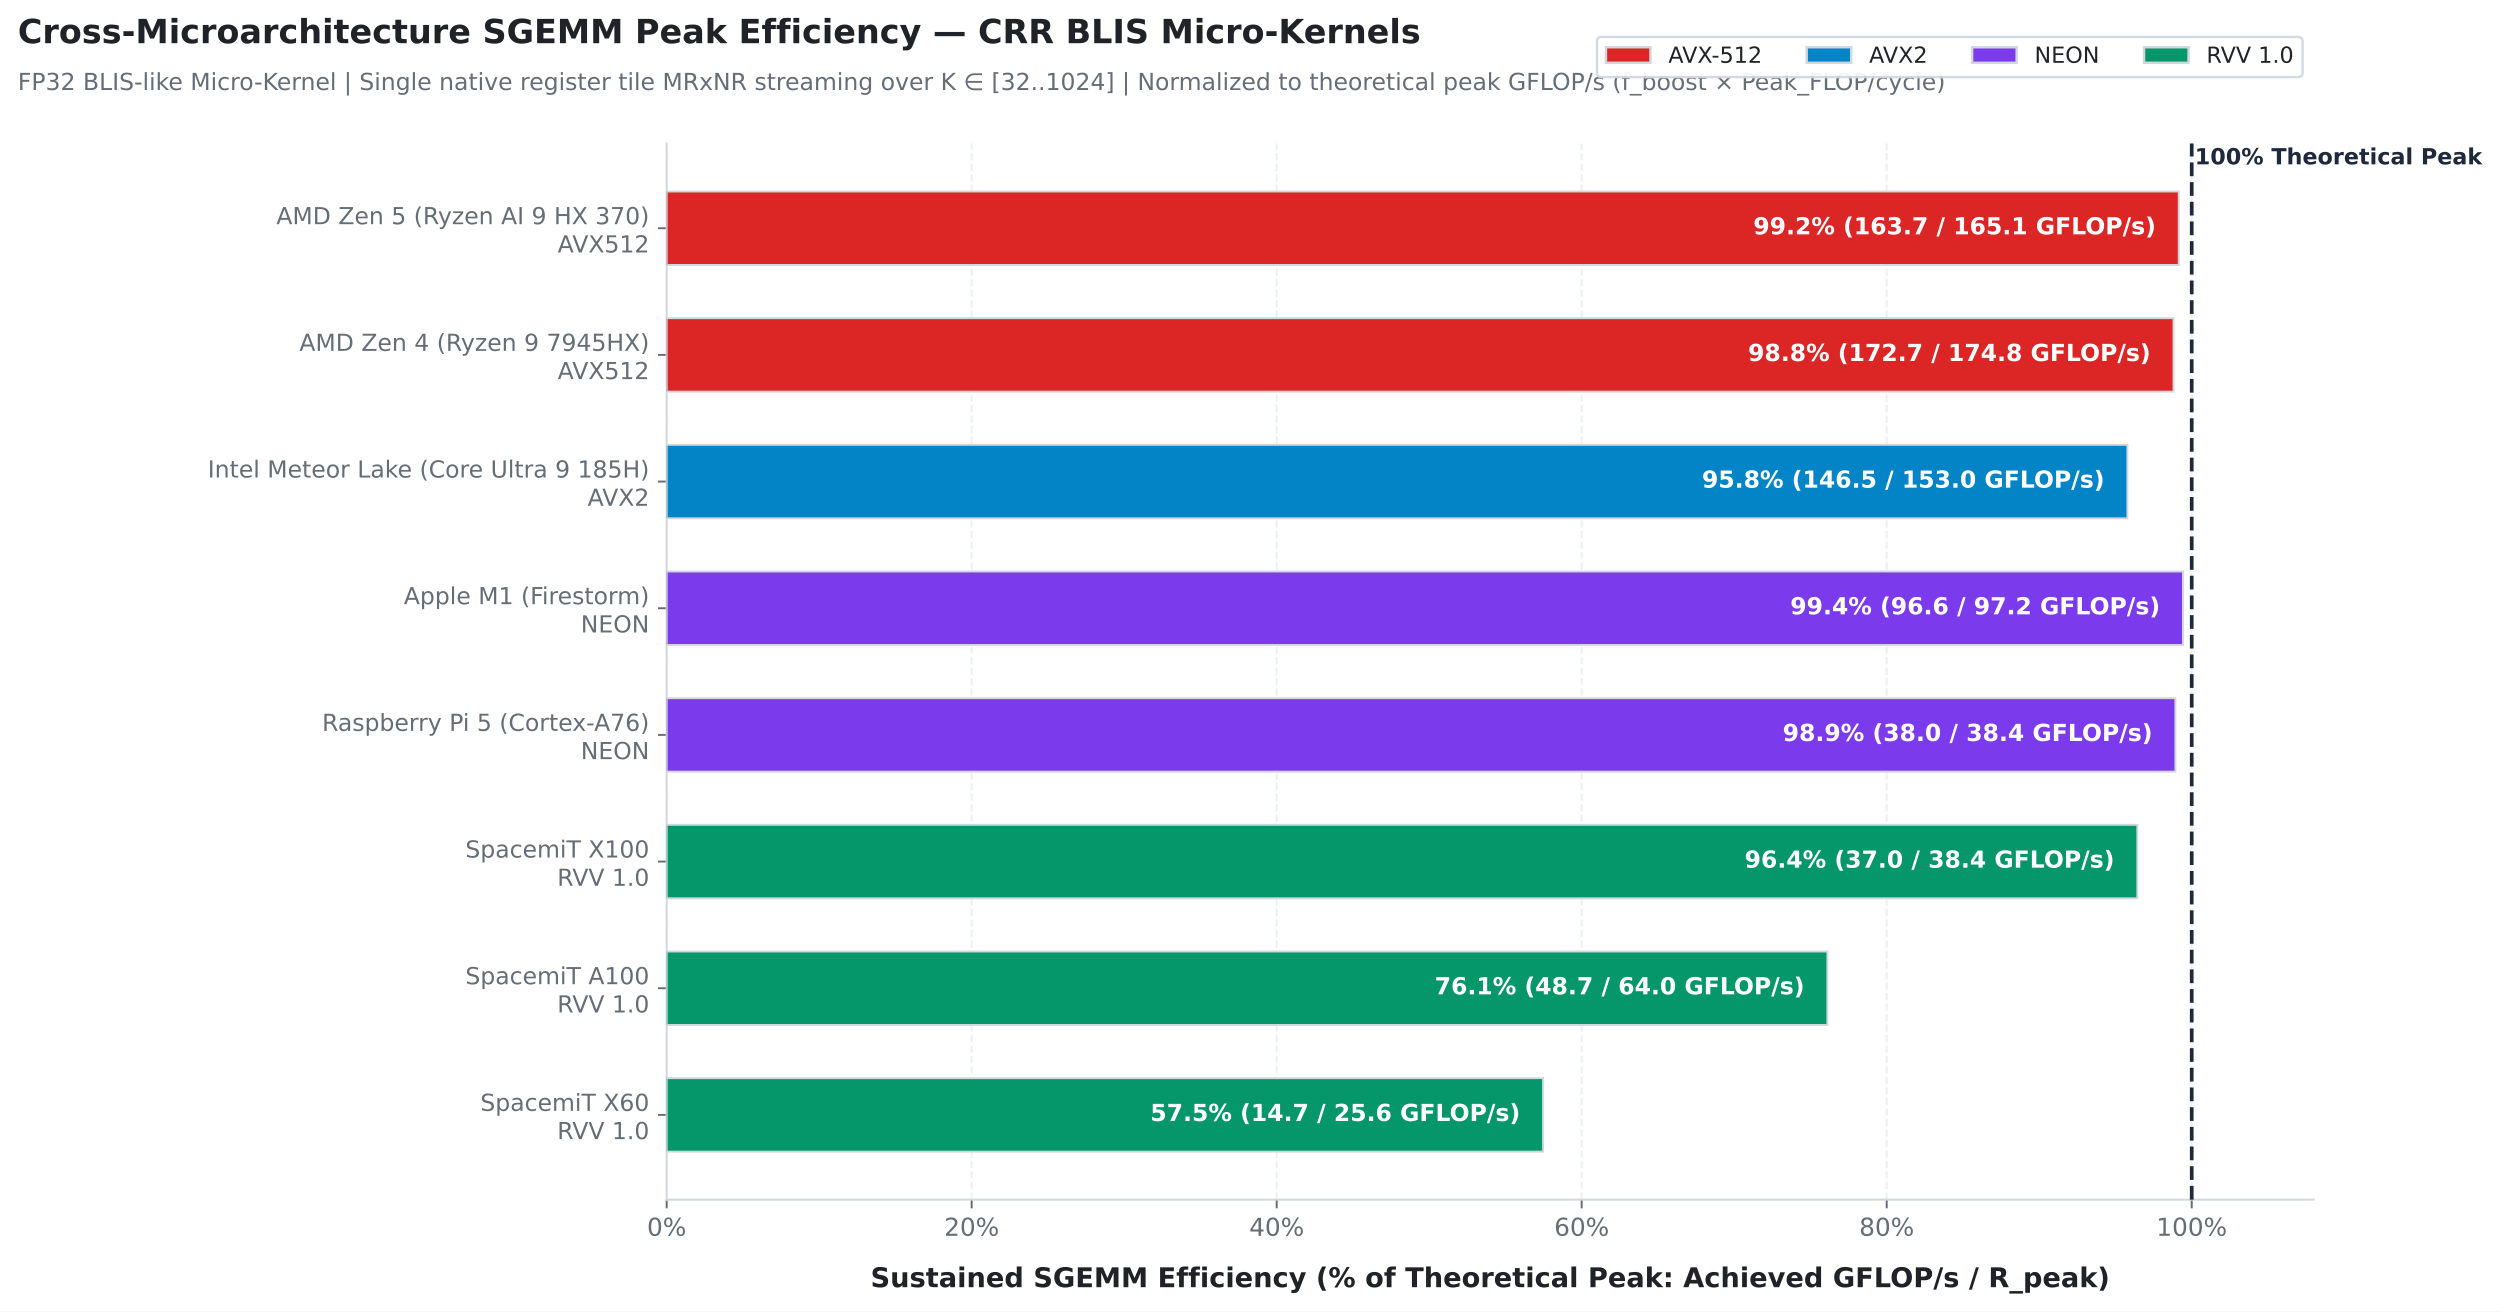
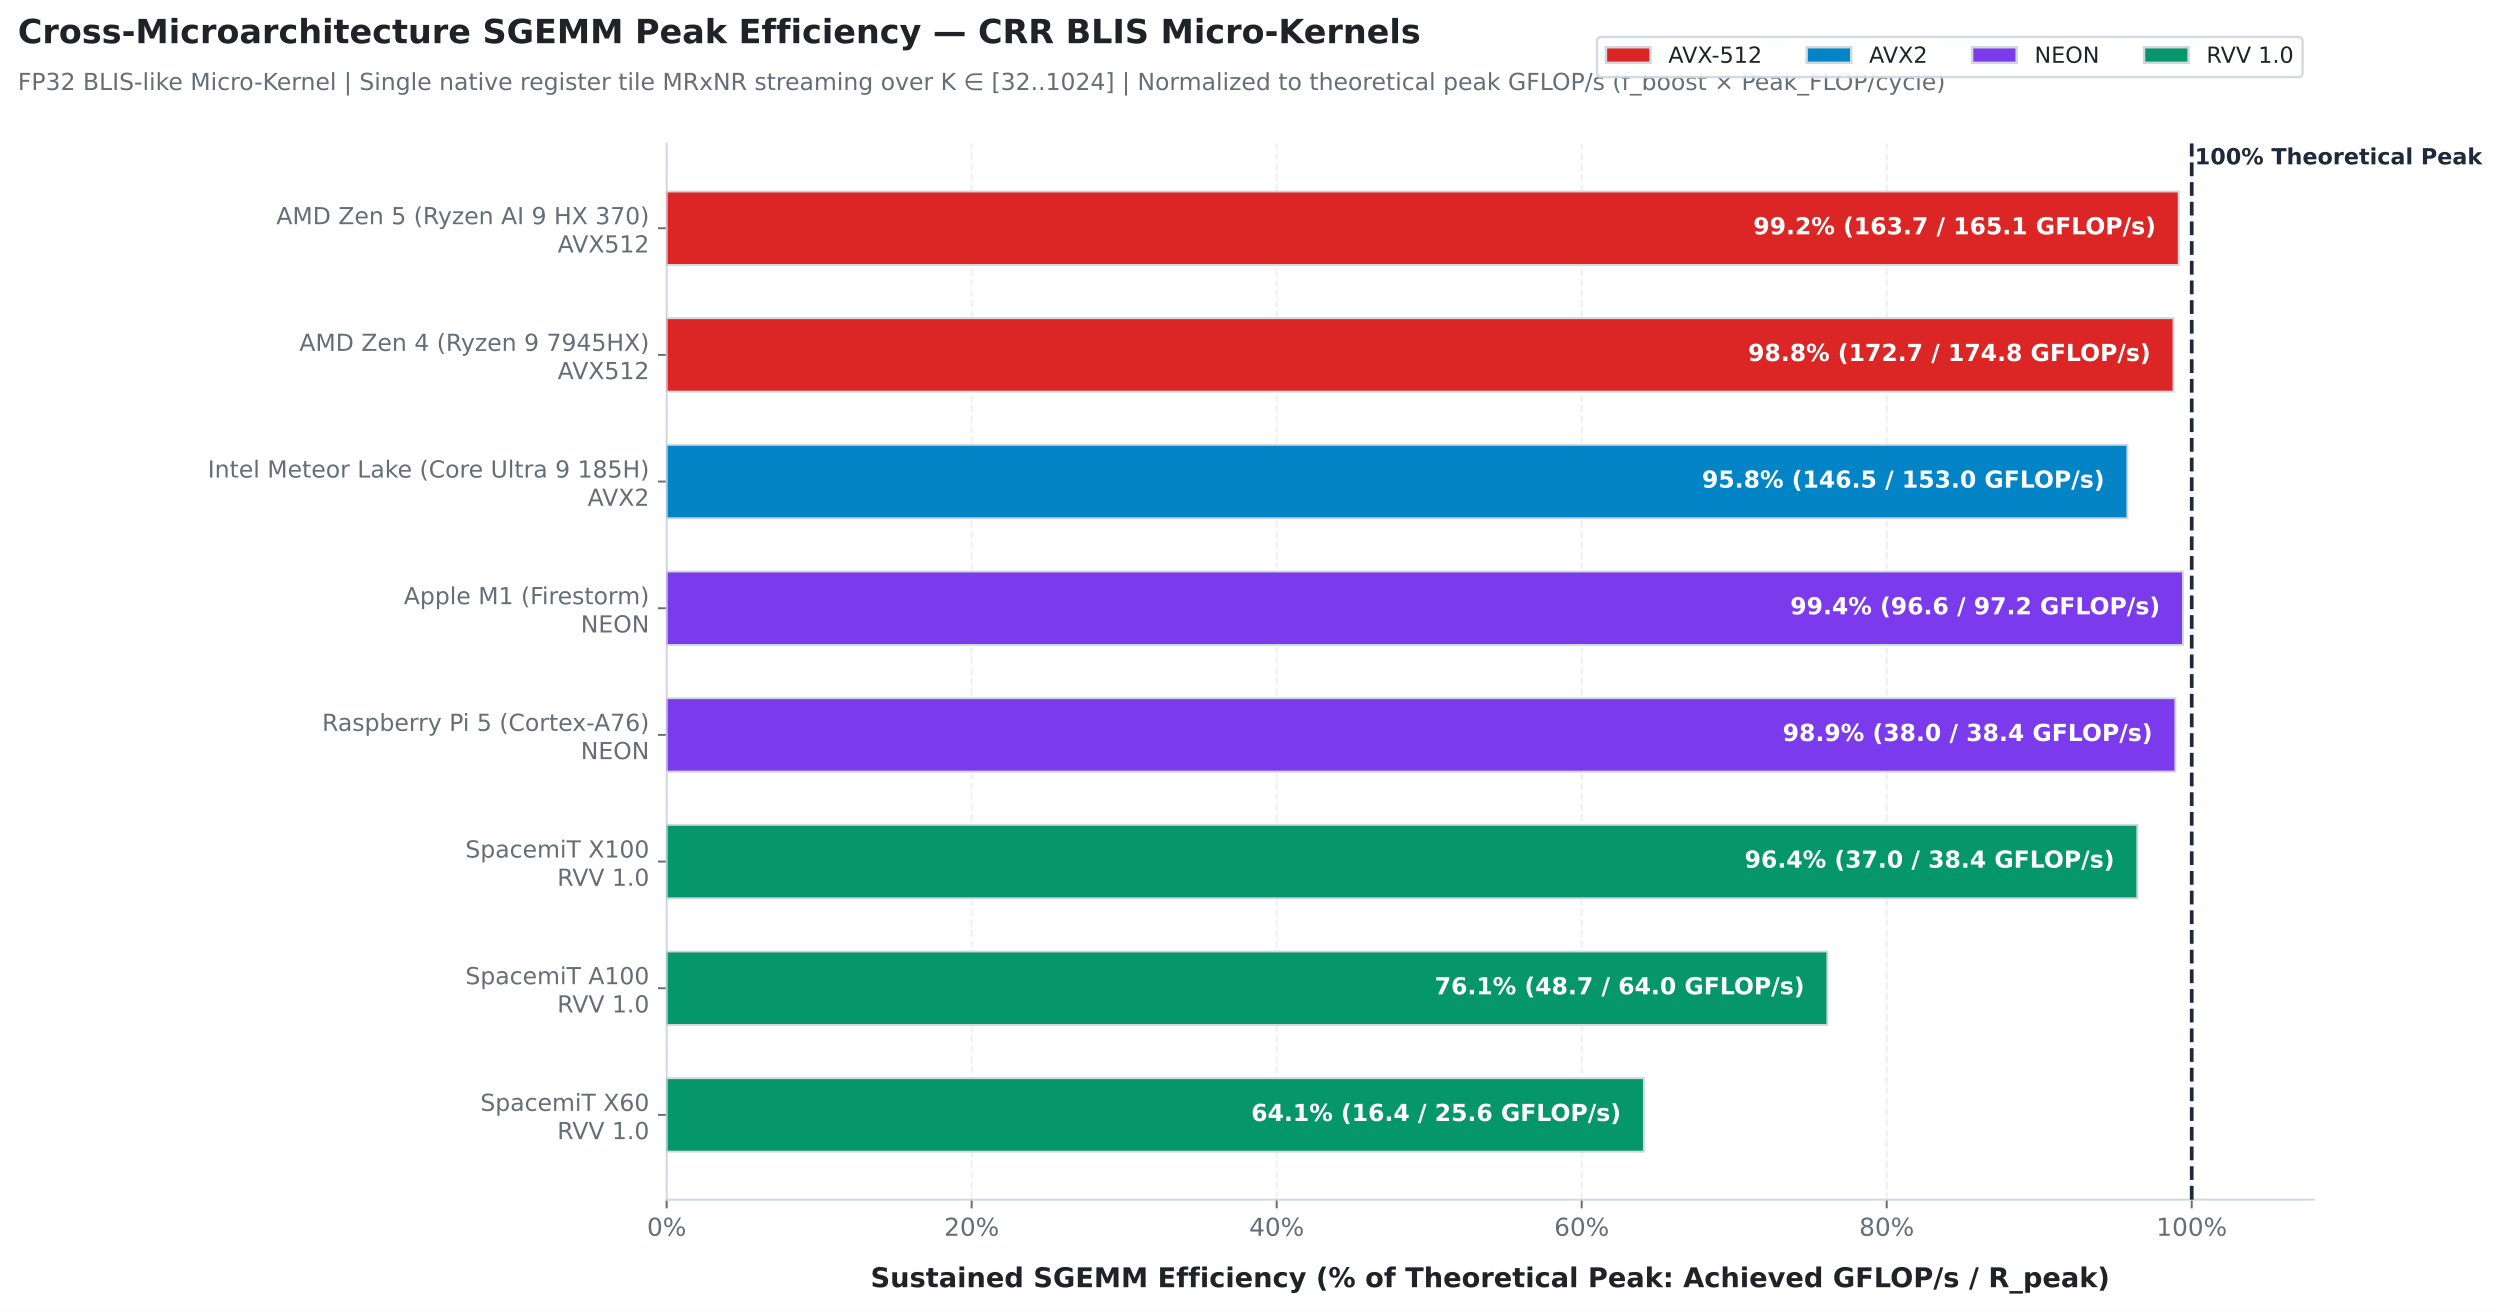
<svg xmlns="http://www.w3.org/2000/svg" xmlns:xlink="http://www.w3.org/1999/xlink" width="1009.801pt" height="529.759pt" viewBox="0 0 1009.801 529.759" version="1.1">
  <defs>
    <style type="text/css">*{stroke-linejoin: round; stroke-linecap: butt}</style>
  </defs>
  <g id="figure_1">
    <g id="patch_1">
      <path d="M 0 529.759  L 1009.801 529.759  L 1009.801 0  L 0 0  z " style="fill: #ffffff" />
    </g>
    <g id="axes_1">
      <g id="patch_2">
        <path d="M 269.28 484.558  L 934.56 484.558  L 934.56 57.958  L 269.28 57.958  z " style="fill: #ffffff" />
      </g>
      <g id="matplotlib.axis_1">
        <g id="xtick_1">
          <g id="line2d_1">
-             <path d="M 269.28 484.558  L 269.28 57.958  " clip-path="url(#pfb7173d3e7)" style="fill: none; stroke-dasharray: 2.96,1.28; stroke-dashoffset: 0; stroke: #eaeef2; stroke-opacity: 0.9; stroke-width: 0.8" />
+             <path d="M 269.28 484.558  L 269.28 57.958  " clip-path="url(#p95408c0cf6)" style="fill: none; stroke-dasharray: 2.96,1.28; stroke-dashoffset: 0; stroke: #eaeef2; stroke-opacity: 0.9; stroke-width: 0.8" />
          </g>
          <g id="line2d_2">
            <defs>
-               <path id="m2ee1804f14" d="M 0 0  L 0 3.5  " style="stroke: #656d76; stroke-width: 0.8" />
+               <path id="mfea4469aa5" d="M 0 0  L 0 3.5  " style="stroke: #656d76; stroke-width: 0.8" />
            </defs>
            <g>
-               <use xlink:href="#m2ee1804f14" x="269.28" y="484.558" style="fill: #656d76; stroke: #656d76; stroke-width: 0.8" />
+               <use xlink:href="#mfea4469aa5" x="269.28" y="484.558" style="fill: #656d76; stroke: #656d76; stroke-width: 0.8" />
            </g>
          </g>
          <g id="text_1">
            <text style="font-size: 10px; font-family: 'DejaVu Sans', 'Liberation Sans', 'Helvetica', 'Arial', sans-serif; text-anchor: middle; fill: #656d76" x="269.28" y="499.156" transform="rotate(-0 269.28 499.1555)">0%</text>
          </g>
        </g>
        <g id="xtick_2">
          <g id="line2d_3">
-             <path d="M 392.48 484.558  L 392.48 57.958  " clip-path="url(#pfb7173d3e7)" style="fill: none; stroke-dasharray: 2.96,1.28; stroke-dashoffset: 0; stroke: #eaeef2; stroke-opacity: 0.9; stroke-width: 0.8" />
+             <path d="M 392.48 484.558  L 392.48 57.958  " clip-path="url(#p95408c0cf6)" style="fill: none; stroke-dasharray: 2.96,1.28; stroke-dashoffset: 0; stroke: #eaeef2; stroke-opacity: 0.9; stroke-width: 0.8" />
          </g>
          <g id="line2d_4">
            <g>
-               <use xlink:href="#m2ee1804f14" x="392.48" y="484.558" style="fill: #656d76; stroke: #656d76; stroke-width: 0.8" />
+               <use xlink:href="#mfea4469aa5" x="392.48" y="484.558" style="fill: #656d76; stroke: #656d76; stroke-width: 0.8" />
            </g>
          </g>
          <g id="text_2">
            <text style="font-size: 10px; font-family: 'DejaVu Sans', 'Liberation Sans', 'Helvetica', 'Arial', sans-serif; text-anchor: middle; fill: #656d76" x="392.48" y="499.156" transform="rotate(-0 392.48 499.1555)">20%</text>
          </g>
        </g>
        <g id="xtick_3">
          <g id="line2d_5">
-             <path d="M 515.68 484.558  L 515.68 57.958  " clip-path="url(#pfb7173d3e7)" style="fill: none; stroke-dasharray: 2.96,1.28; stroke-dashoffset: 0; stroke: #eaeef2; stroke-opacity: 0.9; stroke-width: 0.8" />
+             <path d="M 515.68 484.558  L 515.68 57.958  " clip-path="url(#p95408c0cf6)" style="fill: none; stroke-dasharray: 2.96,1.28; stroke-dashoffset: 0; stroke: #eaeef2; stroke-opacity: 0.9; stroke-width: 0.8" />
          </g>
          <g id="line2d_6">
            <g>
-               <use xlink:href="#m2ee1804f14" x="515.68" y="484.558" style="fill: #656d76; stroke: #656d76; stroke-width: 0.8" />
+               <use xlink:href="#mfea4469aa5" x="515.68" y="484.558" style="fill: #656d76; stroke: #656d76; stroke-width: 0.8" />
            </g>
          </g>
          <g id="text_3">
            <text style="font-size: 10px; font-family: 'DejaVu Sans', 'Liberation Sans', 'Helvetica', 'Arial', sans-serif; text-anchor: middle; fill: #656d76" x="515.68" y="499.156" transform="rotate(-0 515.68 499.1555)">40%</text>
          </g>
        </g>
        <g id="xtick_4">
          <g id="line2d_7">
-             <path d="M 638.88 484.558  L 638.88 57.958  " clip-path="url(#pfb7173d3e7)" style="fill: none; stroke-dasharray: 2.96,1.28; stroke-dashoffset: 0; stroke: #eaeef2; stroke-opacity: 0.9; stroke-width: 0.8" />
+             <path d="M 638.88 484.558  L 638.88 57.958  " clip-path="url(#p95408c0cf6)" style="fill: none; stroke-dasharray: 2.96,1.28; stroke-dashoffset: 0; stroke: #eaeef2; stroke-opacity: 0.9; stroke-width: 0.8" />
          </g>
          <g id="line2d_8">
            <g>
-               <use xlink:href="#m2ee1804f14" x="638.88" y="484.558" style="fill: #656d76; stroke: #656d76; stroke-width: 0.8" />
+               <use xlink:href="#mfea4469aa5" x="638.88" y="484.558" style="fill: #656d76; stroke: #656d76; stroke-width: 0.8" />
            </g>
          </g>
          <g id="text_4">
            <text style="font-size: 10px; font-family: 'DejaVu Sans', 'Liberation Sans', 'Helvetica', 'Arial', sans-serif; text-anchor: middle; fill: #656d76" x="638.88" y="499.156" transform="rotate(-0 638.88 499.1555)">60%</text>
          </g>
        </g>
        <g id="xtick_5">
          <g id="line2d_9">
-             <path d="M 762.08 484.558  L 762.08 57.958  " clip-path="url(#pfb7173d3e7)" style="fill: none; stroke-dasharray: 2.96,1.28; stroke-dashoffset: 0; stroke: #eaeef2; stroke-opacity: 0.9; stroke-width: 0.8" />
+             <path d="M 762.08 484.558  L 762.08 57.958  " clip-path="url(#p95408c0cf6)" style="fill: none; stroke-dasharray: 2.96,1.28; stroke-dashoffset: 0; stroke: #eaeef2; stroke-opacity: 0.9; stroke-width: 0.8" />
          </g>
          <g id="line2d_10">
            <g>
-               <use xlink:href="#m2ee1804f14" x="762.08" y="484.558" style="fill: #656d76; stroke: #656d76; stroke-width: 0.8" />
+               <use xlink:href="#mfea4469aa5" x="762.08" y="484.558" style="fill: #656d76; stroke: #656d76; stroke-width: 0.8" />
            </g>
          </g>
          <g id="text_5">
            <text style="font-size: 10px; font-family: 'DejaVu Sans', 'Liberation Sans', 'Helvetica', 'Arial', sans-serif; text-anchor: middle; fill: #656d76" x="762.08" y="499.156" transform="rotate(-0 762.08 499.1555)">80%</text>
          </g>
        </g>
        <g id="xtick_6">
          <g id="line2d_11">
-             <path d="M 885.28 484.558  L 885.28 57.958  " clip-path="url(#pfb7173d3e7)" style="fill: none; stroke-dasharray: 2.96,1.28; stroke-dashoffset: 0; stroke: #eaeef2; stroke-opacity: 0.9; stroke-width: 0.8" />
+             <path d="M 885.28 484.558  L 885.28 57.958  " clip-path="url(#p95408c0cf6)" style="fill: none; stroke-dasharray: 2.96,1.28; stroke-dashoffset: 0; stroke: #eaeef2; stroke-opacity: 0.9; stroke-width: 0.8" />
          </g>
          <g id="line2d_12">
            <g>
-               <use xlink:href="#m2ee1804f14" x="885.28" y="484.558" style="fill: #656d76; stroke: #656d76; stroke-width: 0.8" />
+               <use xlink:href="#mfea4469aa5" x="885.28" y="484.558" style="fill: #656d76; stroke: #656d76; stroke-width: 0.8" />
            </g>
          </g>
          <g id="text_6">
            <text style="font-size: 10px; font-family: 'DejaVu Sans', 'Liberation Sans', 'Helvetica', 'Arial', sans-serif; text-anchor: middle; fill: #656d76" x="885.28" y="499.156" transform="rotate(-0 885.28 499.1555)">100%</text>
          </g>
        </g>
        <g id="text_7">
          <text style="font-weight: 700; font-size: 11px; font-family: 'DejaVu Sans', 'Liberation Sans', 'Helvetica', 'Arial', sans-serif; text-anchor: middle; fill: #1f2328" x="601.92" y="519.916" transform="rotate(-0 601.92 519.9162)">Sustained SGEMM Efficiency (% of Theoretical Peak: Achieved GFLOP/s / R_peak)</text>
        </g>
      </g>
      <g id="matplotlib.axis_2">
        <g id="ytick_1">
          <g id="line2d_13">
            <defs>
-               <path id="m4705141d3a" d="M 0 0  L -3.5 0  " style="stroke: #656d76; stroke-width: 0.8" />
+               <path id="md8ae92361f" d="M 0 0  L -3.5 0  " style="stroke: #656d76; stroke-width: 0.8" />
            </defs>
            <g>
-               <use xlink:href="#m4705141d3a" x="269.28" y="450.33" style="fill: #656d76; stroke: #656d76; stroke-width: 0.8" />
+               <use xlink:href="#md8ae92361f" x="269.28" y="450.33" style="fill: #656d76; stroke: #656d76; stroke-width: 0.8" />
            </g>
          </g>
          <g id="text_8">
            <text style="font-size: 9.5px; font-family: 'DejaVu Sans', 'Liberation Sans', 'Helvetica', 'Arial', sans-serif; fill: #656d76" transform="translate(194.0166 448.7134)">SpacemiT X60</text>
            <text style="font-size: 9.5px; font-family: 'DejaVu Sans', 'Liberation Sans', 'Helvetica', 'Arial', sans-serif; fill: #656d76" transform="translate(225.0741 460.1153)">RVV 1.0</text>
          </g>
        </g>
        <g id="ytick_2">
          <g id="line2d_14">
            <g>
-               <use xlink:href="#m4705141d3a" x="269.28" y="399.166" style="fill: #656d76; stroke: #656d76; stroke-width: 0.8" />
+               <use xlink:href="#md8ae92361f" x="269.28" y="399.166" style="fill: #656d76; stroke: #656d76; stroke-width: 0.8" />
            </g>
          </g>
          <g id="text_9">
            <text style="font-size: 9.5px; font-family: 'DejaVu Sans', 'Liberation Sans', 'Helvetica', 'Arial', sans-serif; fill: #656d76" transform="translate(187.9811 397.5501)">SpacemiT A100</text>
            <text style="font-size: 9.5px; font-family: 'DejaVu Sans', 'Liberation Sans', 'Helvetica', 'Arial', sans-serif; fill: #656d76" transform="translate(225.0741 408.9519)">RVV 1.0</text>
          </g>
        </g>
        <g id="ytick_3">
          <g id="line2d_15">
            <g>
-               <use xlink:href="#m4705141d3a" x="269.28" y="348.003" style="fill: #656d76; stroke: #656d76; stroke-width: 0.8" />
+               <use xlink:href="#md8ae92361f" x="269.28" y="348.003" style="fill: #656d76; stroke: #656d76; stroke-width: 0.8" />
            </g>
          </g>
          <g id="text_10">
            <text style="font-size: 9.5px; font-family: 'DejaVu Sans', 'Liberation Sans', 'Helvetica', 'Arial', sans-serif; fill: #656d76" transform="translate(187.9722 346.3867)">SpacemiT X100</text>
            <text style="font-size: 9.5px; font-family: 'DejaVu Sans', 'Liberation Sans', 'Helvetica', 'Arial', sans-serif; fill: #656d76" transform="translate(225.0741 357.7886)">RVV 1.0</text>
          </g>
        </g>
        <g id="ytick_4">
          <g id="line2d_16">
            <g>
-               <use xlink:href="#m4705141d3a" x="269.28" y="296.84" style="fill: #656d76; stroke: #656d76; stroke-width: 0.8" />
+               <use xlink:href="#md8ae92361f" x="269.28" y="296.84" style="fill: #656d76; stroke: #656d76; stroke-width: 0.8" />
            </g>
          </g>
          <g id="text_11">
            <text style="font-size: 9.5px; font-family: 'DejaVu Sans', 'Liberation Sans', 'Helvetica', 'Arial', sans-serif; fill: #656d76" transform="translate(130.086 295.2234)">Raspberry Pi 5 (Cortex-A76)</text>
            <text style="font-size: 9.5px; font-family: 'DejaVu Sans', 'Liberation Sans', 'Helvetica', 'Arial', sans-serif; fill: #656d76" transform="translate(234.5845 306.6252)">NEON</text>
          </g>
        </g>
        <g id="ytick_5">
          <g id="line2d_17">
            <g>
-               <use xlink:href="#m4705141d3a" x="269.28" y="245.676" style="fill: #656d76; stroke: #656d76; stroke-width: 0.8" />
+               <use xlink:href="#md8ae92361f" x="269.28" y="245.676" style="fill: #656d76; stroke: #656d76; stroke-width: 0.8" />
            </g>
          </g>
          <g id="text_12">
            <text style="font-size: 9.5px; font-family: 'DejaVu Sans', 'Liberation Sans', 'Helvetica', 'Arial', sans-serif; fill: #656d76" transform="translate(163.1104 244.06)">Apple M1 (Firestorm)</text>
            <text style="font-size: 9.5px; font-family: 'DejaVu Sans', 'Liberation Sans', 'Helvetica', 'Arial', sans-serif; fill: #656d76" transform="translate(234.5845 255.4619)">NEON</text>
          </g>
        </g>
        <g id="ytick_6">
          <g id="line2d_18">
            <g>
-               <use xlink:href="#m4705141d3a" x="269.28" y="194.513" style="fill: #656d76; stroke: #656d76; stroke-width: 0.8" />
+               <use xlink:href="#md8ae92361f" x="269.28" y="194.513" style="fill: #656d76; stroke: #656d76; stroke-width: 0.8" />
            </g>
          </g>
          <g id="text_13">
            <text style="font-size: 9.5px; font-family: 'DejaVu Sans', 'Liberation Sans', 'Helvetica', 'Arial', sans-serif; fill: #656d76" transform="translate(83.91305 192.8967)">Intel Meteor Lake (Core Ultra 9 185H)</text>
            <text style="font-size: 9.5px; font-family: 'DejaVu Sans', 'Liberation Sans', 'Helvetica', 'Arial', sans-serif; fill: #656d76" transform="translate(237.338 204.2985)">AVX2</text>
          </g>
        </g>
        <g id="ytick_7">
          <g id="line2d_19">
            <g>
-               <use xlink:href="#m4705141d3a" x="269.28" y="143.35" style="fill: #656d76; stroke: #656d76; stroke-width: 0.8" />
+               <use xlink:href="#md8ae92361f" x="269.28" y="143.35" style="fill: #656d76; stroke: #656d76; stroke-width: 0.8" />
            </g>
          </g>
          <g id="text_14">
            <text style="font-size: 9.5px; font-family: 'DejaVu Sans', 'Liberation Sans', 'Helvetica', 'Arial', sans-serif; fill: #656d76" transform="translate(120.9126 141.7329)">AMD Zen 4 (Ryzen 9 7945HX)</text>
            <text style="font-size: 9.5px; font-family: 'DejaVu Sans', 'Liberation Sans', 'Helvetica', 'Arial', sans-serif; fill: #656d76" transform="translate(225.2493 153.1348)">AVX512</text>
          </g>
        </g>
        <g id="ytick_8">
          <g id="line2d_20">
            <g>
-               <use xlink:href="#m4705141d3a" x="269.28" y="92.186" style="fill: #656d76; stroke: #656d76; stroke-width: 0.8" />
+               <use xlink:href="#md8ae92361f" x="269.28" y="92.186" style="fill: #656d76; stroke: #656d76; stroke-width: 0.8" />
            </g>
          </g>
          <g id="text_15">
            <text style="font-size: 9.5px; font-family: 'DejaVu Sans', 'Liberation Sans', 'Helvetica', 'Arial', sans-serif; fill: #656d76" transform="translate(111.6174 90.56959)">AMD Zen 5 (Ryzen AI 9 HX 370)</text>
            <text style="font-size: 9.5px; font-family: 'DejaVu Sans', 'Liberation Sans', 'Helvetica', 'Arial', sans-serif; fill: #656d76" transform="translate(225.2493 101.9714)">AVX512</text>
          </g>
        </g>
      </g>
      <g id="patch_3">
        <path d="M 269.28 484.558  L 269.28 57.958  " style="fill: none; stroke: #d0d7de; stroke-width: 0.8; stroke-linejoin: miter; stroke-linecap: square" />
      </g>
      <g id="patch_4">
        <path d="M 269.28 484.558  L 934.56 484.558  " style="fill: none; stroke: #d0d7de; stroke-width: 0.8; stroke-linejoin: miter; stroke-linecap: square" />
      </g>
      <g id="patch_5">
-         <path d="M 269.28 465.167  L 623.268 465.167  L 623.268 435.492  L 269.28 435.492  z " clip-path="url(#pfb7173d3e7)" style="fill: #059669; stroke: #d0d7de; stroke-width: 0.8; stroke-linejoin: miter" />
+         <path d="M 269.28 465.167  L 664.011 465.167  L 664.011 435.492  L 269.28 435.492  z " clip-path="url(#p95408c0cf6)" style="fill: #059669; stroke: #d0d7de; stroke-width: 0.8; stroke-linejoin: miter" />
      </g>
      <g id="patch_6">
-         <path d="M 269.28 414.004  L 738.12 414.004  L 738.12 384.329  L 269.28 384.329  z " clip-path="url(#pfb7173d3e7)" style="fill: #059669; stroke: #d0d7de; stroke-width: 0.8; stroke-linejoin: miter" />
+         <path d="M 269.28 414.004  L 738.12 414.004  L 738.12 384.329  L 269.28 384.329  z " clip-path="url(#p95408c0cf6)" style="fill: #059669; stroke: #d0d7de; stroke-width: 0.8; stroke-linejoin: miter" />
      </g>
      <g id="patch_7">
-         <path d="M 269.28 362.84  L 863.316 362.84  L 863.316 333.166  L 269.28 333.166  z " clip-path="url(#pfb7173d3e7)" style="fill: #059669; stroke: #d0d7de; stroke-width: 0.8; stroke-linejoin: miter" />
+         <path d="M 269.28 362.84  L 863.316 362.84  L 863.316 333.166  L 269.28 333.166  z " clip-path="url(#p95408c0cf6)" style="fill: #059669; stroke: #d0d7de; stroke-width: 0.8; stroke-linejoin: miter" />
      </g>
      <g id="patch_8">
-         <path d="M 269.28 311.677  L 878.693 311.677  L 878.693 282.002  L 269.28 282.002  z " clip-path="url(#pfb7173d3e7)" style="fill: #7c3aed; stroke: #d0d7de; stroke-width: 0.8; stroke-linejoin: miter" />
+         <path d="M 269.28 311.677  L 878.693 311.677  L 878.693 282.002  L 269.28 282.002  z " clip-path="url(#p95408c0cf6)" style="fill: #7c3aed; stroke: #d0d7de; stroke-width: 0.8; stroke-linejoin: miter" />
      </g>
      <g id="patch_9">
-         <path d="M 269.28 260.514  L 881.751 260.514  L 881.751 230.839  L 269.28 230.839  z " clip-path="url(#pfb7173d3e7)" style="fill: #7c3aed; stroke: #d0d7de; stroke-width: 0.8; stroke-linejoin: miter" />
+         <path d="M 269.28 260.514  L 881.751 260.514  L 881.751 230.839  L 269.28 230.839  z " clip-path="url(#p95408c0cf6)" style="fill: #7c3aed; stroke: #d0d7de; stroke-width: 0.8; stroke-linejoin: miter" />
      </g>
      <g id="patch_10">
-         <path d="M 269.28 209.35  L 859.305 209.35  L 859.305 179.675  L 269.28 179.675  z " clip-path="url(#pfb7173d3e7)" style="fill: #0284c7; stroke: #d0d7de; stroke-width: 0.8; stroke-linejoin: miter" />
+         <path d="M 269.28 209.35  L 859.305 209.35  L 859.305 179.675  L 269.28 179.675  z " clip-path="url(#p95408c0cf6)" style="fill: #0284c7; stroke: #d0d7de; stroke-width: 0.8; stroke-linejoin: miter" />
      </g>
      <g id="patch_11">
-         <path d="M 269.28 158.187  L 877.932 158.187  L 877.932 128.512  L 269.28 128.512  z " clip-path="url(#pfb7173d3e7)" style="fill: #dc2626; stroke: #d0d7de; stroke-width: 0.8; stroke-linejoin: miter" />
+         <path d="M 269.28 158.187  L 877.932 158.187  L 877.932 128.512  L 269.28 128.512  z " clip-path="url(#p95408c0cf6)" style="fill: #dc2626; stroke: #d0d7de; stroke-width: 0.8; stroke-linejoin: miter" />
      </g>
      <g id="patch_12">
-         <path d="M 269.28 107.024  L 880.05 107.024  L 880.05 77.349  L 269.28 77.349  z " clip-path="url(#pfb7173d3e7)" style="fill: #dc2626; stroke: #d0d7de; stroke-width: 0.8; stroke-linejoin: miter" />
+         <path d="M 269.28 107.024  L 880.05 107.024  L 880.05 77.349  L 269.28 77.349  z " clip-path="url(#p95408c0cf6)" style="fill: #dc2626; stroke: #d0d7de; stroke-width: 0.8; stroke-linejoin: miter" />
      </g>
      <g id="line2d_21">
-         <path d="M 885.28 484.558  L 885.28 57.958  " clip-path="url(#pfb7173d3e7)" style="fill: none; stroke-dasharray: 5.55,2.4; stroke-dashoffset: 0; stroke: #1e293b; stroke-width: 1.5" />
+         <path d="M 885.28 484.558  L 885.28 57.958  " clip-path="url(#p95408c0cf6)" style="fill: none; stroke-dasharray: 5.55,2.4; stroke-dashoffset: 0; stroke: #1e293b; stroke-width: 1.5" />
      </g>
      <g id="text_16">
        <text style="font-weight: 700; font-size: 9px; font-family: 'DejaVu Sans', 'Liberation Sans', 'Helvetica', 'Arial', sans-serif; text-anchor: start; fill: #1e293b" x="886.512" y="66.385" transform="rotate(-0 886.512 66.38457)">100% Theoretical Peak</text>
      </g>
      <g id="text_17">
-         <text style="font-weight: 700; font-size: 9.5px; font-family: 'DejaVu Sans', 'Liberation Sans', 'Helvetica', 'Arial', sans-serif; text-anchor: end; fill: #ffffff" x="614.028" y="452.797" transform="rotate(-0 614.0282 452.7974)">57.5% (14.7 / 25.6 GFLOP/s)</text>
+         <text style="font-weight: 700; font-size: 9.5px; font-family: 'DejaVu Sans', 'Liberation Sans', 'Helvetica', 'Arial', sans-serif; text-anchor: end; fill: #ffffff" x="654.771" y="452.797" transform="rotate(-0 654.7709 452.7974)">64.1% (16.4 / 25.6 GFLOP/s)</text>
      </g>
      <g id="text_18">
        <text style="font-weight: 700; font-size: 9.5px; font-family: 'DejaVu Sans', 'Liberation Sans', 'Helvetica', 'Arial', sans-serif; text-anchor: end; fill: #ffffff" x="728.88" y="401.634" transform="rotate(-0 728.8805 401.634)">76.1% (48.7 / 64.0 GFLOP/s)</text>
      </g>
      <g id="text_19">
        <text style="font-weight: 700; font-size: 9.5px; font-family: 'DejaVu Sans', 'Liberation Sans', 'Helvetica', 'Arial', sans-serif; text-anchor: end; fill: #ffffff" x="854.076" y="350.471" transform="rotate(-0 854.0757 350.4707)">96.4% (37.0 / 38.4 GFLOP/s)</text>
      </g>
      <g id="text_20">
        <text style="font-weight: 700; font-size: 9.5px; font-family: 'DejaVu Sans', 'Liberation Sans', 'Helvetica', 'Arial', sans-serif; text-anchor: end; fill: #ffffff" x="869.453" y="299.307" transform="rotate(-0 869.4533 299.3073)">98.9% (38.0 / 38.4 GFLOP/s)</text>
      </g>
      <g id="text_21">
        <text style="font-weight: 700; font-size: 9.5px; font-family: 'DejaVu Sans', 'Liberation Sans', 'Helvetica', 'Arial', sans-serif; text-anchor: end; fill: #ffffff" x="872.511" y="248.144" transform="rotate(-0 872.5115 248.144)">99.4% (96.6 / 97.2 GFLOP/s)</text>
      </g>
      <g id="text_22">
        <text style="font-weight: 700; font-size: 9.5px; font-family: 'DejaVu Sans', 'Liberation Sans', 'Helvetica', 'Arial', sans-serif; text-anchor: end; fill: #ffffff" x="850.065" y="196.981" transform="rotate(-0 850.0646 196.9806)">95.8% (146.5 / 153.0 GFLOP/s)</text>
      </g>
      <g id="text_23">
        <text style="font-weight: 700; font-size: 9.5px; font-family: 'DejaVu Sans', 'Liberation Sans', 'Helvetica', 'Arial', sans-serif; text-anchor: end; fill: #ffffff" x="868.692" y="145.817" transform="rotate(-0 868.6917 145.8173)">98.8% (172.7 / 174.8 GFLOP/s)</text>
      </g>
      <g id="text_24">
        <text style="font-weight: 700; font-size: 9.5px; font-family: 'DejaVu Sans', 'Liberation Sans', 'Helvetica', 'Arial', sans-serif; text-anchor: end; fill: #ffffff" x="870.81" y="94.654" transform="rotate(-0 870.8099 94.65394)">99.2% (163.7 / 165.1 GFLOP/s)</text>
      </g>
    </g>
    <g id="text_25">
      <text style="font-weight: 700; font-size: 13.5px; font-family: 'DejaVu Sans', 'Liberation Sans', 'Helvetica', 'Arial', sans-serif; text-anchor: start; fill: #1f2328" x="7.2" y="17.458" transform="rotate(-0 7.2 17.45789)">Cross-Microarchitecture SGEMM Peak Efficiency — CRR BLIS Micro-Kernels</text>
    </g>
    <g id="text_26">
      <text style="font-size: 9.5px; font-family: 'DejaVu Sans', 'Liberation Sans', 'Helvetica', 'Arial', sans-serif; text-anchor: start; fill: #656d76" x="7.2" y="36.358" transform="rotate(-0 7.2 36.35789)">FP32 BLIS-like Micro-Kernel | Single native register tile MRxNR streaming over K ∈ [32..1024] | Normalized to theoretical peak GFLOP/s (f_boost × Peak_FLOP/cycle)</text>
    </g>
    <g id="legend_1">
      <g id="patch_13">
        <path d="M 646.865 31.139  L 928.26 31.139  Q 930.06 31.139 930.06 29.339  L 930.06 16.738  Q 930.06 14.938 928.26 14.938  L 646.865 14.938  Q 645.065 14.938 645.065 16.738  L 645.065 29.339  Q 645.065 31.139 646.865 31.139  z " style="fill: #ffffff; opacity: 0.92; stroke: #d0d7de; stroke-linejoin: miter" />
      </g>
      <g id="patch_14">
        <path d="M 648.665 25.376  L 666.665 25.376  L 666.665 19.076  L 648.665 19.076  z " style="fill: #dc2626; stroke: #d0d7de; stroke-linejoin: miter" />
      </g>
      <g id="text_27">
        <text style="font-size: 9px; font-family: 'DejaVu Sans', 'Liberation Sans', 'Helvetica', 'Arial', sans-serif; text-anchor: start; fill: #1f2328" x="673.865" y="25.376" transform="rotate(-0 673.8652 25.37648)">AVX-512</text>
      </g>
      <g id="patch_15">
        <path d="M 729.745 25.376  L 747.745 25.376  L 747.745 19.076  L 729.745 19.076  z " style="fill: #0284c7; stroke: #d0d7de; stroke-linejoin: miter" />
      </g>
      <g id="text_28">
        <text style="font-size: 9px; font-family: 'DejaVu Sans', 'Liberation Sans', 'Helvetica', 'Arial', sans-serif; text-anchor: start; fill: #1f2328" x="754.945" y="25.376" transform="rotate(-0 754.9453 25.37648)">AVX2</text>
      </g>
      <g id="patch_16">
        <path d="M 796.575 25.376  L 814.575 25.376  L 814.575 19.076  L 796.575 19.076  z " style="fill: #7c3aed; stroke: #d0d7de; stroke-linejoin: miter" />
      </g>
      <g id="text_29">
        <text style="font-size: 9px; font-family: 'DejaVu Sans', 'Liberation Sans', 'Helvetica', 'Arial', sans-serif; text-anchor: start; fill: #1f2328" x="821.775" y="25.376" transform="rotate(-0 821.7745 25.37648)">NEON</text>
      </g>
      <g id="patch_17">
        <path d="M 866.012 25.376  L 884.012 25.376  L 884.012 19.076  L 866.012 19.076  z " style="fill: #059669; stroke: #d0d7de; stroke-linejoin: miter" />
      </g>
      <g id="text_30">
        <text style="font-size: 9px; font-family: 'DejaVu Sans', 'Liberation Sans', 'Helvetica', 'Arial', sans-serif; text-anchor: start; fill: #1f2328" x="891.212" y="25.376" transform="rotate(-0 891.2123 25.37648)">RVV 1.0</text>
      </g>
    </g>
  </g>
  <defs>
-     <clipPath id="pfb7173d3e7">
+     <clipPath id="p95408c0cf6">
      <rect x="269.28" y="57.958" width="665.28" height="426.6" />
    </clipPath>
  </defs>
</svg>
